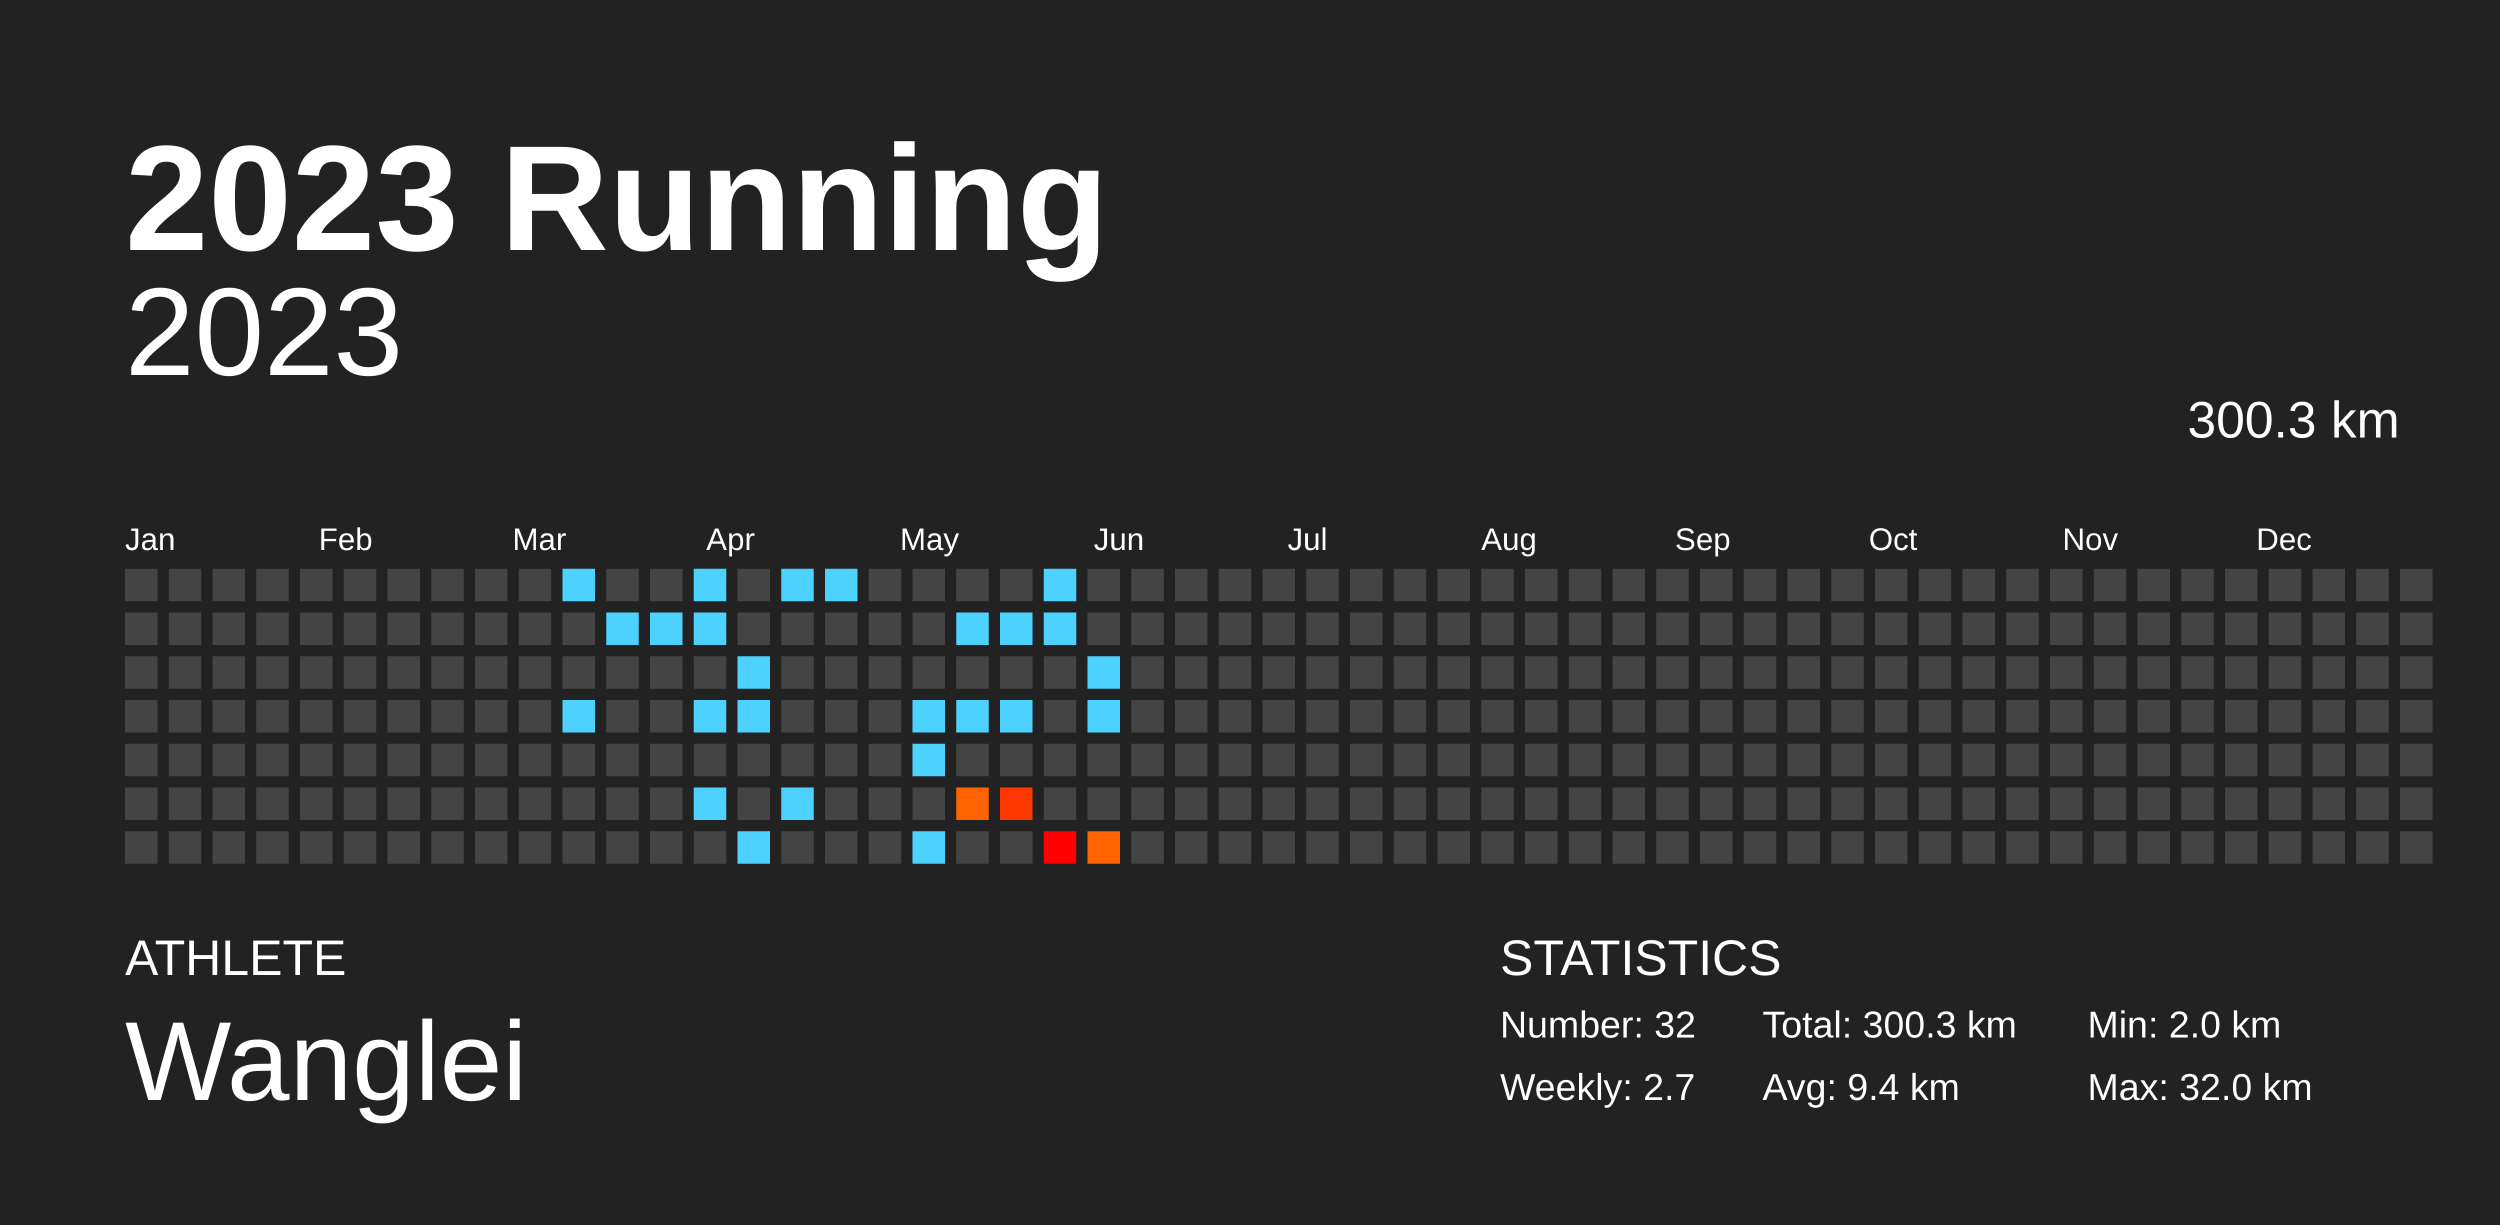
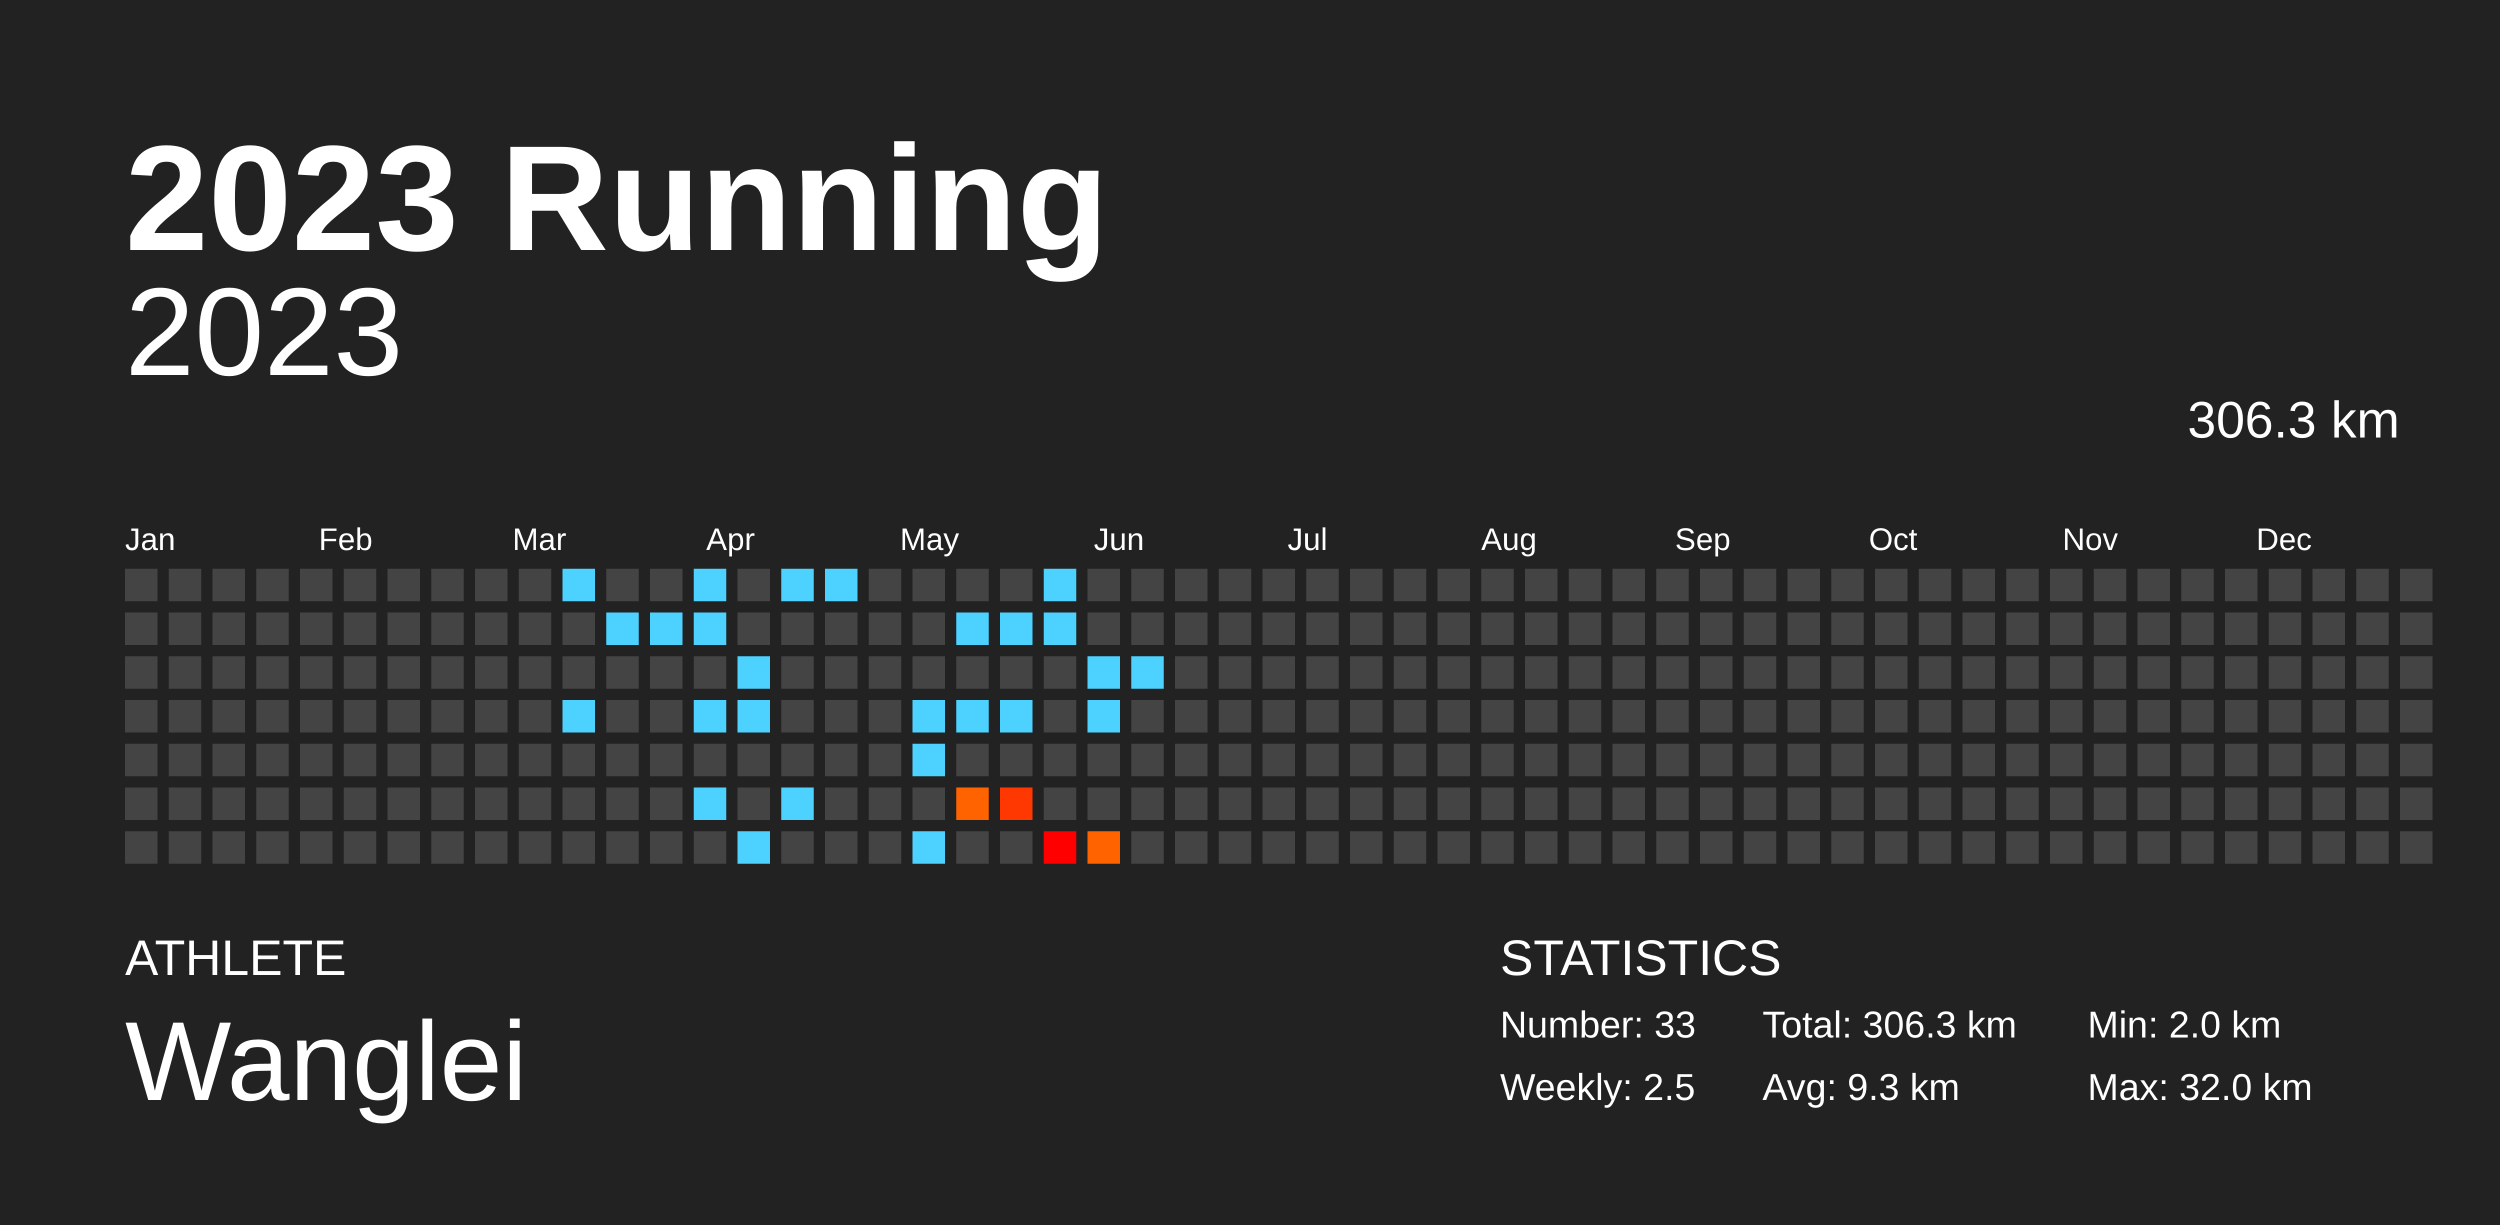
<svg xmlns="http://www.w3.org/2000/svg" baseProfile="full" height="98mm" version="1.1" viewBox="0,0,200,98" width="200mm">
  <defs />
  <rect fill="#222222" height="98" width="200" x="0" y="0" />
  <text fill="#FFFFFF" style="font-size:12px; font-family:Arial; font-weight:bold;" x="10" y="20">2023 Running</text>
  <text fill="#FFFFFF" style="font-size:4px; font-family:Arial" x="10" y="78">ATHLETE</text>
  <text fill="#FFFFFF" style="font-size:9px; font-family:Arial" x="10" y="88">Wanglei</text>
  <text fill="#FFFFFF" style="font-size:4px; font-family:Arial" x="120" y="78">STATISTICS</text>
-   <text fill="#FFFFFF" style="font-size:3px; font-family:Arial" x="120" y="83">Number: 32</text>
-   <text fill="#FFFFFF" style="font-size:3px; font-family:Arial" x="120" y="88">Weekly: 2.7</text>
-   <text fill="#FFFFFF" style="font-size:3px; font-family:Arial" x="141" y="83">Total: 300.3 km</text>
-   <text fill="#FFFFFF" style="font-size:3px; font-family:Arial" x="141" y="88">Avg: 9.4 km</text>
+   <text fill="#FFFFFF" style="font-size:3px; font-family:Arial" x="120" y="83">Number: 33</text>
+   <text fill="#FFFFFF" style="font-size:3px; font-family:Arial" x="120" y="88">Weekly: 2.5</text>
+   <text fill="#FFFFFF" style="font-size:3px; font-family:Arial" x="141" y="83">Total: 306.3 km</text>
+   <text fill="#FFFFFF" style="font-size:3px; font-family:Arial" x="141" y="88">Avg: 9.3 km</text>
  <text fill="#FFFFFF" style="font-size:3px; font-family:Arial" x="167" y="83">Min: 2.0 km</text>
  <text fill="#FFFFFF" style="font-size:3px; font-family:Arial" x="167" y="88">Max: 32.0 km</text>
  <text alignment-baseline="hanging" fill="#FFFFFF" style="font-size:10.0px; font-family:Arial;" x="10" y="30">2023</text>
-   <text alignment-baseline="hanging" fill="#FFFFFF" style="font-size:4.125px; font-family:Arial;" x="175" y="35">300.3 km</text>
+   <text alignment-baseline="hanging" fill="#FFFFFF" style="font-size:4.125px; font-family:Arial;" x="175" y="35">306.3 km</text>
  <text fill="#FFFFFF" style="font-size:2.5px; font-family:Arial" x="10.0" y="44">Jan</text>
  <text fill="#FFFFFF" style="font-size:2.5px; font-family:Arial" x="25.5" y="44">Feb</text>
  <text fill="#FFFFFF" style="font-size:2.5px; font-family:Arial" x="41.0" y="44">Mar</text>
  <text fill="#FFFFFF" style="font-size:2.5px; font-family:Arial" x="56.5" y="44">Apr</text>
  <text fill="#FFFFFF" style="font-size:2.5px; font-family:Arial" x="72.0" y="44">May</text>
  <text fill="#FFFFFF" style="font-size:2.5px; font-family:Arial" x="87.5" y="44">Jun</text>
  <text fill="#FFFFFF" style="font-size:2.5px; font-family:Arial" x="103.0" y="44">Jul</text>
  <text fill="#FFFFFF" style="font-size:2.5px; font-family:Arial" x="118.5" y="44">Aug</text>
  <text fill="#FFFFFF" style="font-size:2.5px; font-family:Arial" x="134.0" y="44">Sep</text>
  <text fill="#FFFFFF" style="font-size:2.5px; font-family:Arial" x="149.5" y="44">Oct</text>
  <text fill="#FFFFFF" style="font-size:2.5px; font-family:Arial" x="165.0" y="44">Nov</text>
  <text fill="#FFFFFF" style="font-size:2.5px; font-family:Arial" x="180.5" y="44">Dec</text>
  <rect fill="#444444" height="2.6" width="2.6" x="10.0" y="45.5" />
  <rect fill="#444444" height="2.6" width="2.6" x="10.0" y="49.0" />
  <rect fill="#444444" height="2.6" width="2.6" x="10.0" y="52.5" />
  <rect fill="#444444" height="2.6" width="2.6" x="10.0" y="56.0" />
  <rect fill="#444444" height="2.6" width="2.6" x="10.0" y="59.5" />
  <rect fill="#444444" height="2.6" width="2.6" x="10.0" y="63.0" />
  <rect fill="#444444" height="2.6" width="2.6" x="10.0" y="66.5" />
  <rect fill="#444444" height="2.6" width="2.6" x="13.5" y="45.5" />
  <rect fill="#444444" height="2.6" width="2.6" x="13.5" y="49.0" />
  <rect fill="#444444" height="2.6" width="2.6" x="13.5" y="52.5" />
  <rect fill="#444444" height="2.6" width="2.6" x="13.5" y="56.0" />
  <rect fill="#444444" height="2.6" width="2.6" x="13.5" y="59.5" />
  <rect fill="#444444" height="2.6" width="2.6" x="13.5" y="63.0" />
  <rect fill="#444444" height="2.6" width="2.6" x="13.5" y="66.5" />
  <rect fill="#444444" height="2.6" width="2.6" x="17.0" y="45.5" />
  <rect fill="#444444" height="2.6" width="2.6" x="17.0" y="49.0" />
  <rect fill="#444444" height="2.6" width="2.6" x="17.0" y="52.5" />
  <rect fill="#444444" height="2.6" width="2.6" x="17.0" y="56.0" />
  <rect fill="#444444" height="2.6" width="2.6" x="17.0" y="59.5" />
  <rect fill="#444444" height="2.6" width="2.6" x="17.0" y="63.0" />
  <rect fill="#444444" height="2.6" width="2.6" x="17.0" y="66.5" />
  <rect fill="#444444" height="2.6" width="2.6" x="20.5" y="45.5" />
  <rect fill="#444444" height="2.6" width="2.6" x="20.5" y="49.0" />
  <rect fill="#444444" height="2.6" width="2.6" x="20.5" y="52.5" />
  <rect fill="#444444" height="2.6" width="2.6" x="20.5" y="56.0" />
  <rect fill="#444444" height="2.6" width="2.6" x="20.5" y="59.5" />
  <rect fill="#444444" height="2.6" width="2.6" x="20.5" y="63.0" />
  <rect fill="#444444" height="2.6" width="2.6" x="20.5" y="66.5" />
  <rect fill="#444444" height="2.6" width="2.6" x="24.0" y="45.5" />
  <rect fill="#444444" height="2.6" width="2.6" x="24.0" y="49.0" />
  <rect fill="#444444" height="2.6" width="2.6" x="24.0" y="52.5" />
  <rect fill="#444444" height="2.6" width="2.6" x="24.0" y="56.0" />
  <rect fill="#444444" height="2.6" width="2.6" x="24.0" y="59.5" />
  <rect fill="#444444" height="2.6" width="2.6" x="24.0" y="63.0" />
  <rect fill="#444444" height="2.6" width="2.6" x="24.0" y="66.5" />
  <rect fill="#444444" height="2.6" width="2.6" x="27.5" y="45.5" />
  <rect fill="#444444" height="2.6" width="2.6" x="27.5" y="49.0" />
  <rect fill="#444444" height="2.6" width="2.6" x="27.5" y="52.5" />
  <rect fill="#444444" height="2.6" width="2.6" x="27.5" y="56.0" />
  <rect fill="#444444" height="2.6" width="2.6" x="27.5" y="59.5" />
  <rect fill="#444444" height="2.6" width="2.6" x="27.5" y="63.0" />
  <rect fill="#444444" height="2.6" width="2.6" x="27.5" y="66.5" />
  <rect fill="#444444" height="2.6" width="2.6" x="31.0" y="45.5" />
  <rect fill="#444444" height="2.6" width="2.6" x="31.0" y="49.0" />
  <rect fill="#444444" height="2.6" width="2.6" x="31.0" y="52.5" />
  <rect fill="#444444" height="2.6" width="2.6" x="31.0" y="56.0" />
  <rect fill="#444444" height="2.6" width="2.6" x="31.0" y="59.5" />
  <rect fill="#444444" height="2.6" width="2.6" x="31.0" y="63.0" />
  <rect fill="#444444" height="2.6" width="2.6" x="31.0" y="66.5" />
  <rect fill="#444444" height="2.6" width="2.6" x="34.5" y="45.5" />
  <rect fill="#444444" height="2.6" width="2.6" x="34.5" y="49.0" />
  <rect fill="#444444" height="2.6" width="2.6" x="34.5" y="52.5" />
  <rect fill="#444444" height="2.6" width="2.6" x="34.5" y="56.0" />
  <rect fill="#444444" height="2.6" width="2.6" x="34.5" y="59.5" />
  <rect fill="#444444" height="2.6" width="2.6" x="34.5" y="63.0" />
  <rect fill="#444444" height="2.6" width="2.6" x="34.5" y="66.5" />
  <rect fill="#444444" height="2.6" width="2.6" x="38.0" y="45.5" />
  <rect fill="#444444" height="2.6" width="2.6" x="38.0" y="49.0" />
  <rect fill="#444444" height="2.6" width="2.6" x="38.0" y="52.5" />
  <rect fill="#444444" height="2.6" width="2.6" x="38.0" y="56.0" />
  <rect fill="#444444" height="2.6" width="2.6" x="38.0" y="59.5" />
  <rect fill="#444444" height="2.6" width="2.6" x="38.0" y="63.0" />
  <rect fill="#444444" height="2.6" width="2.6" x="38.0" y="66.5" />
  <rect fill="#444444" height="2.6" width="2.6" x="41.5" y="45.5" />
  <rect fill="#444444" height="2.6" width="2.6" x="41.5" y="49.0" />
  <rect fill="#444444" height="2.6" width="2.6" x="41.5" y="52.5" />
  <rect fill="#444444" height="2.6" width="2.6" x="41.5" y="56.0" />
  <rect fill="#444444" height="2.6" width="2.6" x="41.5" y="59.5" />
  <rect fill="#444444" height="2.6" width="2.6" x="41.5" y="63.0" />
  <rect fill="#444444" height="2.6" width="2.6" x="41.5" y="66.5" />
  <rect fill="#4dd2ff" height="2.6" width="2.6" x="45.0" y="45.5" />
  <rect fill="#444444" height="2.6" width="2.6" x="45.0" y="49.0" />
  <rect fill="#444444" height="2.6" width="2.6" x="45.0" y="52.5" />
  <rect fill="#4dd2ff" height="2.6" width="2.6" x="45.0" y="56.0" />
  <rect fill="#444444" height="2.6" width="2.6" x="45.0" y="59.5" />
  <rect fill="#444444" height="2.6" width="2.6" x="45.0" y="63.0" />
  <rect fill="#444444" height="2.6" width="2.6" x="45.0" y="66.5" />
  <rect fill="#444444" height="2.6" width="2.6" x="48.5" y="45.5" />
  <rect fill="#4dd2ff" height="2.6" width="2.6" x="48.5" y="49.0" />
  <rect fill="#444444" height="2.6" width="2.6" x="48.5" y="52.5" />
  <rect fill="#444444" height="2.6" width="2.6" x="48.5" y="56.0" />
  <rect fill="#444444" height="2.6" width="2.6" x="48.5" y="59.5" />
  <rect fill="#444444" height="2.6" width="2.6" x="48.5" y="63.0" />
  <rect fill="#444444" height="2.6" width="2.6" x="48.5" y="66.5" />
  <rect fill="#444444" height="2.6" width="2.6" x="52.0" y="45.5" />
  <rect fill="#4dd2ff" height="2.6" width="2.6" x="52.0" y="49.0" />
  <rect fill="#444444" height="2.6" width="2.6" x="52.0" y="52.5" />
  <rect fill="#444444" height="2.6" width="2.6" x="52.0" y="56.0" />
  <rect fill="#444444" height="2.6" width="2.6" x="52.0" y="59.5" />
  <rect fill="#444444" height="2.6" width="2.6" x="52.0" y="63.0" />
  <rect fill="#444444" height="2.6" width="2.6" x="52.0" y="66.5" />
  <rect fill="#4dd2ff" height="2.6" width="2.6" x="55.5" y="45.5" />
  <rect fill="#4dd2ff" height="2.6" width="2.6" x="55.5" y="49.0" />
  <rect fill="#444444" height="2.6" width="2.6" x="55.5" y="52.5" />
  <rect fill="#4dd2ff" height="2.6" width="2.6" x="55.5" y="56.0" />
  <rect fill="#444444" height="2.6" width="2.6" x="55.5" y="59.5" />
  <rect fill="#4dd2ff" height="2.6" width="2.6" x="55.5" y="63.0" />
  <rect fill="#444444" height="2.6" width="2.6" x="55.5" y="66.5" />
  <rect fill="#444444" height="2.6" width="2.6" x="59.0" y="45.5" />
  <rect fill="#444444" height="2.6" width="2.6" x="59.0" y="49.0" />
  <rect fill="#4dd2ff" height="2.6" width="2.6" x="59.0" y="52.5" />
  <rect fill="#4dd2ff" height="2.6" width="2.6" x="59.0" y="56.0" />
  <rect fill="#444444" height="2.6" width="2.6" x="59.0" y="59.5" />
  <rect fill="#444444" height="2.6" width="2.6" x="59.0" y="63.0" />
  <rect fill="#4dd2ff" height="2.6" width="2.6" x="59.0" y="66.5" />
  <rect fill="#4dd2ff" height="2.6" width="2.6" x="62.5" y="45.5" />
  <rect fill="#444444" height="2.6" width="2.6" x="62.5" y="49.0" />
  <rect fill="#444444" height="2.6" width="2.6" x="62.5" y="52.5" />
  <rect fill="#444444" height="2.6" width="2.6" x="62.5" y="56.0" />
  <rect fill="#444444" height="2.6" width="2.6" x="62.5" y="59.5" />
  <rect fill="#4dd2ff" height="2.6" width="2.6" x="62.5" y="63.0" />
  <rect fill="#444444" height="2.6" width="2.6" x="62.5" y="66.5" />
  <rect fill="#4dd2ff" height="2.6" width="2.6" x="66.0" y="45.5" />
  <rect fill="#444444" height="2.6" width="2.6" x="66.0" y="49.0" />
  <rect fill="#444444" height="2.6" width="2.6" x="66.0" y="52.5" />
  <rect fill="#444444" height="2.6" width="2.6" x="66.0" y="56.0" />
  <rect fill="#444444" height="2.6" width="2.6" x="66.0" y="59.5" />
  <rect fill="#444444" height="2.6" width="2.6" x="66.0" y="63.0" />
  <rect fill="#444444" height="2.6" width="2.6" x="66.0" y="66.5" />
  <rect fill="#444444" height="2.6" width="2.6" x="69.5" y="45.5" />
  <rect fill="#444444" height="2.6" width="2.6" x="69.5" y="49.0" />
  <rect fill="#444444" height="2.6" width="2.6" x="69.5" y="52.5" />
  <rect fill="#444444" height="2.6" width="2.6" x="69.5" y="56.0" />
  <rect fill="#444444" height="2.6" width="2.6" x="69.5" y="59.5" />
  <rect fill="#444444" height="2.6" width="2.6" x="69.5" y="63.0" />
  <rect fill="#444444" height="2.6" width="2.6" x="69.5" y="66.5" />
  <rect fill="#444444" height="2.6" width="2.6" x="73.0" y="45.5" />
  <rect fill="#444444" height="2.6" width="2.6" x="73.0" y="49.0" />
  <rect fill="#444444" height="2.6" width="2.6" x="73.0" y="52.5" />
  <rect fill="#4dd2ff" height="2.6" width="2.6" x="73.0" y="56.0" />
  <rect fill="#4dd2ff" height="2.6" width="2.6" x="73.0" y="59.5" />
  <rect fill="#444444" height="2.6" width="2.6" x="73.0" y="63.0" />
  <rect fill="#4dd2ff" height="2.6" width="2.6" x="73.0" y="66.5" />
  <rect fill="#444444" height="2.6" width="2.6" x="76.5" y="45.5" />
  <rect fill="#4dd2ff" height="2.6" width="2.6" x="76.5" y="49.0" />
  <rect fill="#444444" height="2.6" width="2.6" x="76.5" y="52.5" />
  <rect fill="#4dd2ff" height="2.6" width="2.6" x="76.5" y="56.0" />
  <rect fill="#444444" height="2.6" width="2.6" x="76.5" y="59.5" />
  <rect fill="#ff6300" height="2.6" width="2.6" x="76.5" y="63.0" />
  <rect fill="#444444" height="2.6" width="2.6" x="76.5" y="66.5" />
  <rect fill="#444444" height="2.6" width="2.6" x="80.0" y="45.5" />
  <rect fill="#4dd2ff" height="2.6" width="2.6" x="80.0" y="49.0" />
  <rect fill="#444444" height="2.6" width="2.6" x="80.0" y="52.5" />
  <rect fill="#4dd2ff" height="2.6" width="2.6" x="80.0" y="56.0" />
  <rect fill="#444444" height="2.6" width="2.6" x="80.0" y="59.5" />
  <rect fill="#ff3700" height="2.6" width="2.6" x="80.0" y="63.0" />
  <rect fill="#444444" height="2.6" width="2.6" x="80.0" y="66.5" />
  <rect fill="#4dd2ff" height="2.6" width="2.6" x="83.5" y="45.5" />
  <rect fill="#4dd2ff" height="2.6" width="2.6" x="83.5" y="49.0" />
  <rect fill="#444444" height="2.6" width="2.6" x="83.5" y="52.5" />
  <rect fill="#444444" height="2.6" width="2.6" x="83.5" y="56.0" />
  <rect fill="#444444" height="2.6" width="2.6" x="83.5" y="59.5" />
  <rect fill="#444444" height="2.6" width="2.6" x="83.5" y="63.0" />
  <rect fill="#ff0000" height="2.6" width="2.6" x="83.5" y="66.5" />
  <rect fill="#444444" height="2.6" width="2.6" x="87.0" y="45.5" />
  <rect fill="#444444" height="2.6" width="2.6" x="87.0" y="49.0" />
  <rect fill="#4dd2ff" height="2.6" width="2.6" x="87.0" y="52.5" />
  <rect fill="#4dd2ff" height="2.6" width="2.6" x="87.0" y="56.0" />
  <rect fill="#444444" height="2.6" width="2.6" x="87.0" y="59.5" />
  <rect fill="#444444" height="2.6" width="2.6" x="87.0" y="63.0" />
  <rect fill="#ff6300" height="2.6" width="2.6" x="87.0" y="66.5" />
  <rect fill="#444444" height="2.6" width="2.6" x="90.5" y="45.5" />
  <rect fill="#444444" height="2.6" width="2.6" x="90.5" y="49.0" />
-   <rect fill="#444444" height="2.6" width="2.6" x="90.5" y="52.5" />
+   <rect fill="#4dd2ff" height="2.6" width="2.6" x="90.5" y="52.5" />
  <rect fill="#444444" height="2.6" width="2.6" x="90.5" y="56.0" />
  <rect fill="#444444" height="2.6" width="2.6" x="90.5" y="59.5" />
  <rect fill="#444444" height="2.6" width="2.6" x="90.5" y="63.0" />
  <rect fill="#444444" height="2.6" width="2.6" x="90.5" y="66.5" />
  <rect fill="#444444" height="2.6" width="2.6" x="94.0" y="45.5" />
  <rect fill="#444444" height="2.6" width="2.6" x="94.0" y="49.0" />
  <rect fill="#444444" height="2.6" width="2.6" x="94.0" y="52.5" />
  <rect fill="#444444" height="2.6" width="2.6" x="94.0" y="56.0" />
  <rect fill="#444444" height="2.6" width="2.6" x="94.0" y="59.5" />
  <rect fill="#444444" height="2.6" width="2.6" x="94.0" y="63.0" />
  <rect fill="#444444" height="2.6" width="2.6" x="94.0" y="66.5" />
  <rect fill="#444444" height="2.6" width="2.6" x="97.5" y="45.5" />
  <rect fill="#444444" height="2.6" width="2.6" x="97.5" y="49.0" />
  <rect fill="#444444" height="2.6" width="2.6" x="97.5" y="52.5" />
  <rect fill="#444444" height="2.6" width="2.6" x="97.5" y="56.0" />
  <rect fill="#444444" height="2.6" width="2.6" x="97.5" y="59.5" />
  <rect fill="#444444" height="2.6" width="2.6" x="97.5" y="63.0" />
  <rect fill="#444444" height="2.6" width="2.6" x="97.5" y="66.5" />
  <rect fill="#444444" height="2.6" width="2.6" x="101.0" y="45.5" />
  <rect fill="#444444" height="2.6" width="2.6" x="101.0" y="49.0" />
  <rect fill="#444444" height="2.6" width="2.6" x="101.0" y="52.5" />
  <rect fill="#444444" height="2.6" width="2.6" x="101.0" y="56.0" />
  <rect fill="#444444" height="2.6" width="2.6" x="101.0" y="59.5" />
  <rect fill="#444444" height="2.6" width="2.6" x="101.0" y="63.0" />
  <rect fill="#444444" height="2.6" width="2.6" x="101.0" y="66.5" />
  <rect fill="#444444" height="2.6" width="2.6" x="104.5" y="45.5" />
  <rect fill="#444444" height="2.6" width="2.6" x="104.5" y="49.0" />
  <rect fill="#444444" height="2.6" width="2.6" x="104.5" y="52.5" />
  <rect fill="#444444" height="2.6" width="2.6" x="104.5" y="56.0" />
  <rect fill="#444444" height="2.6" width="2.6" x="104.5" y="59.5" />
  <rect fill="#444444" height="2.6" width="2.6" x="104.5" y="63.0" />
  <rect fill="#444444" height="2.6" width="2.6" x="104.5" y="66.5" />
  <rect fill="#444444" height="2.6" width="2.6" x="108.0" y="45.5" />
  <rect fill="#444444" height="2.6" width="2.6" x="108.0" y="49.0" />
  <rect fill="#444444" height="2.6" width="2.6" x="108.0" y="52.5" />
  <rect fill="#444444" height="2.6" width="2.6" x="108.0" y="56.0" />
  <rect fill="#444444" height="2.6" width="2.6" x="108.0" y="59.5" />
  <rect fill="#444444" height="2.6" width="2.6" x="108.0" y="63.0" />
  <rect fill="#444444" height="2.6" width="2.6" x="108.0" y="66.5" />
  <rect fill="#444444" height="2.6" width="2.6" x="111.5" y="45.5" />
  <rect fill="#444444" height="2.6" width="2.6" x="111.5" y="49.0" />
  <rect fill="#444444" height="2.6" width="2.6" x="111.5" y="52.5" />
  <rect fill="#444444" height="2.6" width="2.6" x="111.5" y="56.0" />
  <rect fill="#444444" height="2.6" width="2.6" x="111.5" y="59.5" />
  <rect fill="#444444" height="2.6" width="2.6" x="111.5" y="63.0" />
  <rect fill="#444444" height="2.6" width="2.6" x="111.5" y="66.5" />
  <rect fill="#444444" height="2.6" width="2.6" x="115.0" y="45.5" />
  <rect fill="#444444" height="2.6" width="2.6" x="115.0" y="49.0" />
  <rect fill="#444444" height="2.6" width="2.6" x="115.0" y="52.5" />
  <rect fill="#444444" height="2.6" width="2.6" x="115.0" y="56.0" />
  <rect fill="#444444" height="2.6" width="2.6" x="115.0" y="59.5" />
  <rect fill="#444444" height="2.6" width="2.6" x="115.0" y="63.0" />
  <rect fill="#444444" height="2.6" width="2.6" x="115.0" y="66.5" />
  <rect fill="#444444" height="2.6" width="2.6" x="118.5" y="45.5" />
  <rect fill="#444444" height="2.6" width="2.6" x="118.5" y="49.0" />
  <rect fill="#444444" height="2.6" width="2.6" x="118.5" y="52.5" />
  <rect fill="#444444" height="2.6" width="2.6" x="118.5" y="56.0" />
  <rect fill="#444444" height="2.6" width="2.6" x="118.5" y="59.5" />
  <rect fill="#444444" height="2.6" width="2.6" x="118.5" y="63.0" />
  <rect fill="#444444" height="2.6" width="2.6" x="118.5" y="66.5" />
  <rect fill="#444444" height="2.6" width="2.6" x="122.0" y="45.5" />
  <rect fill="#444444" height="2.6" width="2.6" x="122.0" y="49.0" />
  <rect fill="#444444" height="2.6" width="2.6" x="122.0" y="52.5" />
  <rect fill="#444444" height="2.6" width="2.6" x="122.0" y="56.0" />
  <rect fill="#444444" height="2.6" width="2.6" x="122.0" y="59.5" />
  <rect fill="#444444" height="2.6" width="2.6" x="122.0" y="63.0" />
  <rect fill="#444444" height="2.6" width="2.6" x="122.0" y="66.5" />
  <rect fill="#444444" height="2.6" width="2.6" x="125.5" y="45.5" />
  <rect fill="#444444" height="2.6" width="2.6" x="125.5" y="49.0" />
  <rect fill="#444444" height="2.6" width="2.6" x="125.5" y="52.5" />
  <rect fill="#444444" height="2.6" width="2.6" x="125.5" y="56.0" />
  <rect fill="#444444" height="2.6" width="2.6" x="125.5" y="59.5" />
  <rect fill="#444444" height="2.6" width="2.6" x="125.5" y="63.0" />
  <rect fill="#444444" height="2.6" width="2.6" x="125.5" y="66.5" />
  <rect fill="#444444" height="2.6" width="2.6" x="129.0" y="45.5" />
  <rect fill="#444444" height="2.6" width="2.6" x="129.0" y="49.0" />
  <rect fill="#444444" height="2.6" width="2.6" x="129.0" y="52.5" />
  <rect fill="#444444" height="2.6" width="2.6" x="129.0" y="56.0" />
  <rect fill="#444444" height="2.6" width="2.6" x="129.0" y="59.5" />
  <rect fill="#444444" height="2.6" width="2.6" x="129.0" y="63.0" />
  <rect fill="#444444" height="2.6" width="2.6" x="129.0" y="66.5" />
  <rect fill="#444444" height="2.6" width="2.6" x="132.5" y="45.5" />
  <rect fill="#444444" height="2.6" width="2.6" x="132.5" y="49.0" />
  <rect fill="#444444" height="2.6" width="2.6" x="132.5" y="52.5" />
  <rect fill="#444444" height="2.6" width="2.6" x="132.5" y="56.0" />
  <rect fill="#444444" height="2.6" width="2.6" x="132.5" y="59.5" />
  <rect fill="#444444" height="2.6" width="2.6" x="132.5" y="63.0" />
  <rect fill="#444444" height="2.6" width="2.6" x="132.5" y="66.5" />
  <rect fill="#444444" height="2.6" width="2.6" x="136.0" y="45.5" />
  <rect fill="#444444" height="2.6" width="2.6" x="136.0" y="49.0" />
  <rect fill="#444444" height="2.6" width="2.6" x="136.0" y="52.5" />
  <rect fill="#444444" height="2.6" width="2.6" x="136.0" y="56.0" />
  <rect fill="#444444" height="2.6" width="2.6" x="136.0" y="59.5" />
  <rect fill="#444444" height="2.6" width="2.6" x="136.0" y="63.0" />
  <rect fill="#444444" height="2.6" width="2.6" x="136.0" y="66.5" />
  <rect fill="#444444" height="2.6" width="2.6" x="139.5" y="45.5" />
  <rect fill="#444444" height="2.6" width="2.6" x="139.5" y="49.0" />
  <rect fill="#444444" height="2.6" width="2.6" x="139.5" y="52.5" />
  <rect fill="#444444" height="2.6" width="2.6" x="139.5" y="56.0" />
  <rect fill="#444444" height="2.6" width="2.6" x="139.5" y="59.5" />
  <rect fill="#444444" height="2.6" width="2.6" x="139.5" y="63.0" />
  <rect fill="#444444" height="2.6" width="2.6" x="139.5" y="66.5" />
  <rect fill="#444444" height="2.6" width="2.6" x="143.0" y="45.5" />
  <rect fill="#444444" height="2.6" width="2.6" x="143.0" y="49.0" />
  <rect fill="#444444" height="2.6" width="2.6" x="143.0" y="52.5" />
  <rect fill="#444444" height="2.6" width="2.6" x="143.0" y="56.0" />
  <rect fill="#444444" height="2.6" width="2.6" x="143.0" y="59.5" />
  <rect fill="#444444" height="2.6" width="2.6" x="143.0" y="63.0" />
  <rect fill="#444444" height="2.6" width="2.6" x="143.0" y="66.5" />
  <rect fill="#444444" height="2.6" width="2.6" x="146.5" y="45.5" />
  <rect fill="#444444" height="2.6" width="2.6" x="146.5" y="49.0" />
  <rect fill="#444444" height="2.6" width="2.6" x="146.5" y="52.5" />
  <rect fill="#444444" height="2.6" width="2.6" x="146.5" y="56.0" />
  <rect fill="#444444" height="2.6" width="2.6" x="146.5" y="59.5" />
  <rect fill="#444444" height="2.6" width="2.6" x="146.5" y="63.0" />
  <rect fill="#444444" height="2.6" width="2.6" x="146.5" y="66.5" />
  <rect fill="#444444" height="2.6" width="2.6" x="150.0" y="45.5" />
  <rect fill="#444444" height="2.6" width="2.6" x="150.0" y="49.0" />
  <rect fill="#444444" height="2.6" width="2.6" x="150.0" y="52.5" />
  <rect fill="#444444" height="2.6" width="2.6" x="150.0" y="56.0" />
  <rect fill="#444444" height="2.6" width="2.6" x="150.0" y="59.5" />
  <rect fill="#444444" height="2.6" width="2.6" x="150.0" y="63.0" />
  <rect fill="#444444" height="2.6" width="2.6" x="150.0" y="66.5" />
  <rect fill="#444444" height="2.6" width="2.6" x="153.5" y="45.5" />
  <rect fill="#444444" height="2.6" width="2.6" x="153.5" y="49.0" />
  <rect fill="#444444" height="2.6" width="2.6" x="153.5" y="52.5" />
  <rect fill="#444444" height="2.6" width="2.6" x="153.5" y="56.0" />
  <rect fill="#444444" height="2.6" width="2.6" x="153.5" y="59.5" />
  <rect fill="#444444" height="2.6" width="2.6" x="153.5" y="63.0" />
  <rect fill="#444444" height="2.6" width="2.6" x="153.5" y="66.5" />
  <rect fill="#444444" height="2.6" width="2.6" x="157.0" y="45.5" />
  <rect fill="#444444" height="2.6" width="2.6" x="157.0" y="49.0" />
  <rect fill="#444444" height="2.6" width="2.6" x="157.0" y="52.5" />
  <rect fill="#444444" height="2.6" width="2.6" x="157.0" y="56.0" />
  <rect fill="#444444" height="2.6" width="2.6" x="157.0" y="59.5" />
  <rect fill="#444444" height="2.6" width="2.6" x="157.0" y="63.0" />
  <rect fill="#444444" height="2.6" width="2.6" x="157.0" y="66.5" />
  <rect fill="#444444" height="2.6" width="2.6" x="160.5" y="45.5" />
  <rect fill="#444444" height="2.6" width="2.6" x="160.5" y="49.0" />
  <rect fill="#444444" height="2.6" width="2.6" x="160.5" y="52.5" />
  <rect fill="#444444" height="2.6" width="2.6" x="160.5" y="56.0" />
  <rect fill="#444444" height="2.6" width="2.6" x="160.5" y="59.5" />
  <rect fill="#444444" height="2.6" width="2.6" x="160.5" y="63.0" />
  <rect fill="#444444" height="2.6" width="2.6" x="160.5" y="66.5" />
  <rect fill="#444444" height="2.6" width="2.6" x="164.0" y="45.5" />
  <rect fill="#444444" height="2.6" width="2.6" x="164.0" y="49.0" />
  <rect fill="#444444" height="2.6" width="2.6" x="164.0" y="52.5" />
  <rect fill="#444444" height="2.6" width="2.6" x="164.0" y="56.0" />
  <rect fill="#444444" height="2.6" width="2.6" x="164.0" y="59.5" />
  <rect fill="#444444" height="2.6" width="2.6" x="164.0" y="63.0" />
  <rect fill="#444444" height="2.6" width="2.6" x="164.0" y="66.5" />
  <rect fill="#444444" height="2.6" width="2.6" x="167.5" y="45.5" />
  <rect fill="#444444" height="2.6" width="2.6" x="167.5" y="49.0" />
  <rect fill="#444444" height="2.6" width="2.6" x="167.5" y="52.5" />
  <rect fill="#444444" height="2.6" width="2.6" x="167.5" y="56.0" />
  <rect fill="#444444" height="2.6" width="2.6" x="167.5" y="59.5" />
  <rect fill="#444444" height="2.6" width="2.6" x="167.5" y="63.0" />
  <rect fill="#444444" height="2.6" width="2.6" x="167.5" y="66.5" />
  <rect fill="#444444" height="2.6" width="2.6" x="171.0" y="45.5" />
  <rect fill="#444444" height="2.6" width="2.6" x="171.0" y="49.0" />
  <rect fill="#444444" height="2.6" width="2.6" x="171.0" y="52.5" />
  <rect fill="#444444" height="2.6" width="2.6" x="171.0" y="56.0" />
  <rect fill="#444444" height="2.6" width="2.6" x="171.0" y="59.5" />
  <rect fill="#444444" height="2.6" width="2.6" x="171.0" y="63.0" />
  <rect fill="#444444" height="2.6" width="2.6" x="171.0" y="66.5" />
  <rect fill="#444444" height="2.6" width="2.6" x="174.5" y="45.5" />
  <rect fill="#444444" height="2.6" width="2.6" x="174.5" y="49.0" />
  <rect fill="#444444" height="2.6" width="2.6" x="174.5" y="52.5" />
  <rect fill="#444444" height="2.6" width="2.6" x="174.5" y="56.0" />
  <rect fill="#444444" height="2.6" width="2.6" x="174.5" y="59.5" />
  <rect fill="#444444" height="2.6" width="2.6" x="174.5" y="63.0" />
  <rect fill="#444444" height="2.6" width="2.6" x="174.5" y="66.5" />
  <rect fill="#444444" height="2.6" width="2.6" x="178.0" y="45.5" />
  <rect fill="#444444" height="2.6" width="2.6" x="178.0" y="49.0" />
  <rect fill="#444444" height="2.6" width="2.6" x="178.0" y="52.5" />
  <rect fill="#444444" height="2.6" width="2.6" x="178.0" y="56.0" />
  <rect fill="#444444" height="2.6" width="2.6" x="178.0" y="59.5" />
  <rect fill="#444444" height="2.6" width="2.6" x="178.0" y="63.0" />
  <rect fill="#444444" height="2.6" width="2.6" x="178.0" y="66.5" />
  <rect fill="#444444" height="2.6" width="2.6" x="181.5" y="45.5" />
  <rect fill="#444444" height="2.6" width="2.6" x="181.5" y="49.0" />
  <rect fill="#444444" height="2.6" width="2.6" x="181.5" y="52.5" />
  <rect fill="#444444" height="2.6" width="2.6" x="181.5" y="56.0" />
  <rect fill="#444444" height="2.6" width="2.6" x="181.5" y="59.5" />
  <rect fill="#444444" height="2.6" width="2.6" x="181.5" y="63.0" />
  <rect fill="#444444" height="2.6" width="2.6" x="181.5" y="66.5" />
  <rect fill="#444444" height="2.6" width="2.6" x="185.0" y="45.5" />
  <rect fill="#444444" height="2.6" width="2.6" x="185.0" y="49.0" />
  <rect fill="#444444" height="2.6" width="2.6" x="185.0" y="52.5" />
  <rect fill="#444444" height="2.6" width="2.6" x="185.0" y="56.0" />
  <rect fill="#444444" height="2.6" width="2.6" x="185.0" y="59.5" />
  <rect fill="#444444" height="2.6" width="2.6" x="185.0" y="63.0" />
  <rect fill="#444444" height="2.6" width="2.6" x="185.0" y="66.5" />
  <rect fill="#444444" height="2.6" width="2.6" x="188.5" y="45.5" />
  <rect fill="#444444" height="2.6" width="2.6" x="188.5" y="49.0" />
  <rect fill="#444444" height="2.6" width="2.6" x="188.5" y="52.5" />
  <rect fill="#444444" height="2.6" width="2.6" x="188.5" y="56.0" />
  <rect fill="#444444" height="2.6" width="2.6" x="188.5" y="59.5" />
  <rect fill="#444444" height="2.6" width="2.6" x="188.5" y="63.0" />
  <rect fill="#444444" height="2.6" width="2.6" x="188.5" y="66.5" />
  <rect fill="#444444" height="2.6" width="2.6" x="192.0" y="45.5" />
  <rect fill="#444444" height="2.6" width="2.6" x="192.0" y="49.0" />
  <rect fill="#444444" height="2.6" width="2.6" x="192.0" y="52.5" />
  <rect fill="#444444" height="2.6" width="2.6" x="192.0" y="56.0" />
  <rect fill="#444444" height="2.6" width="2.6" x="192.0" y="59.5" />
  <rect fill="#444444" height="2.6" width="2.6" x="192.0" y="63.0" />
  <rect fill="#444444" height="2.6" width="2.6" x="192.0" y="66.5" />
</svg>
